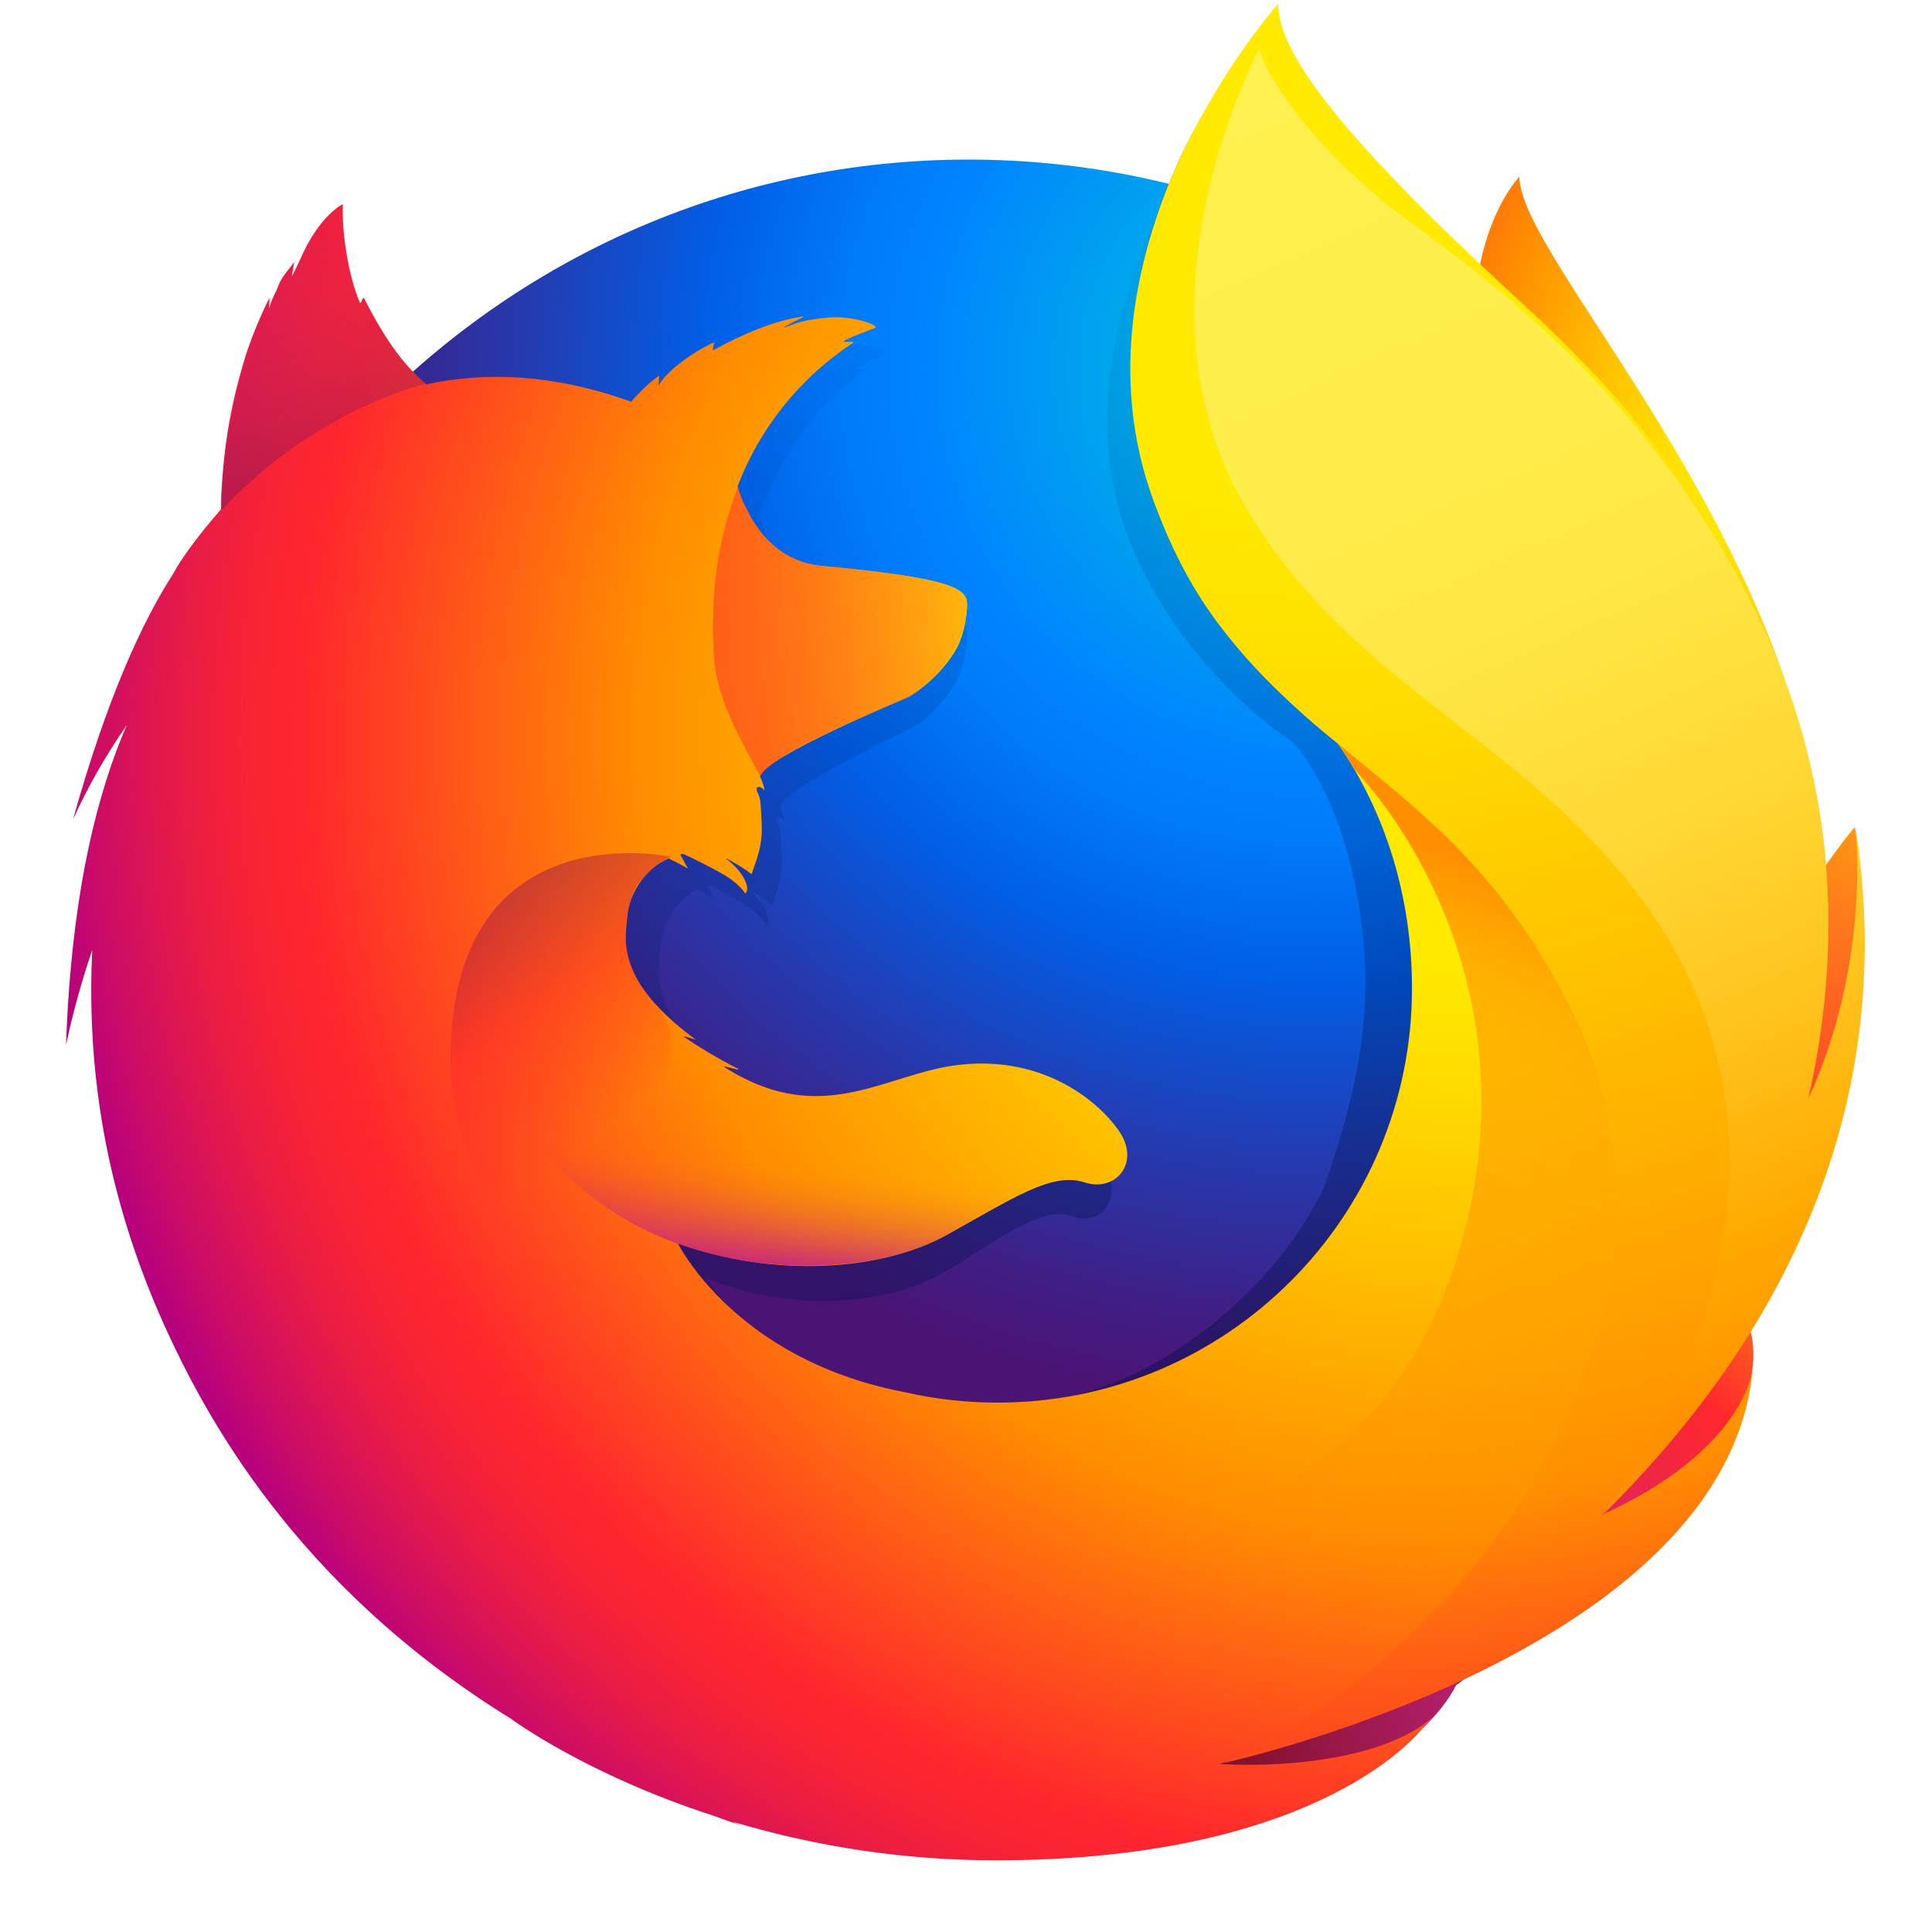
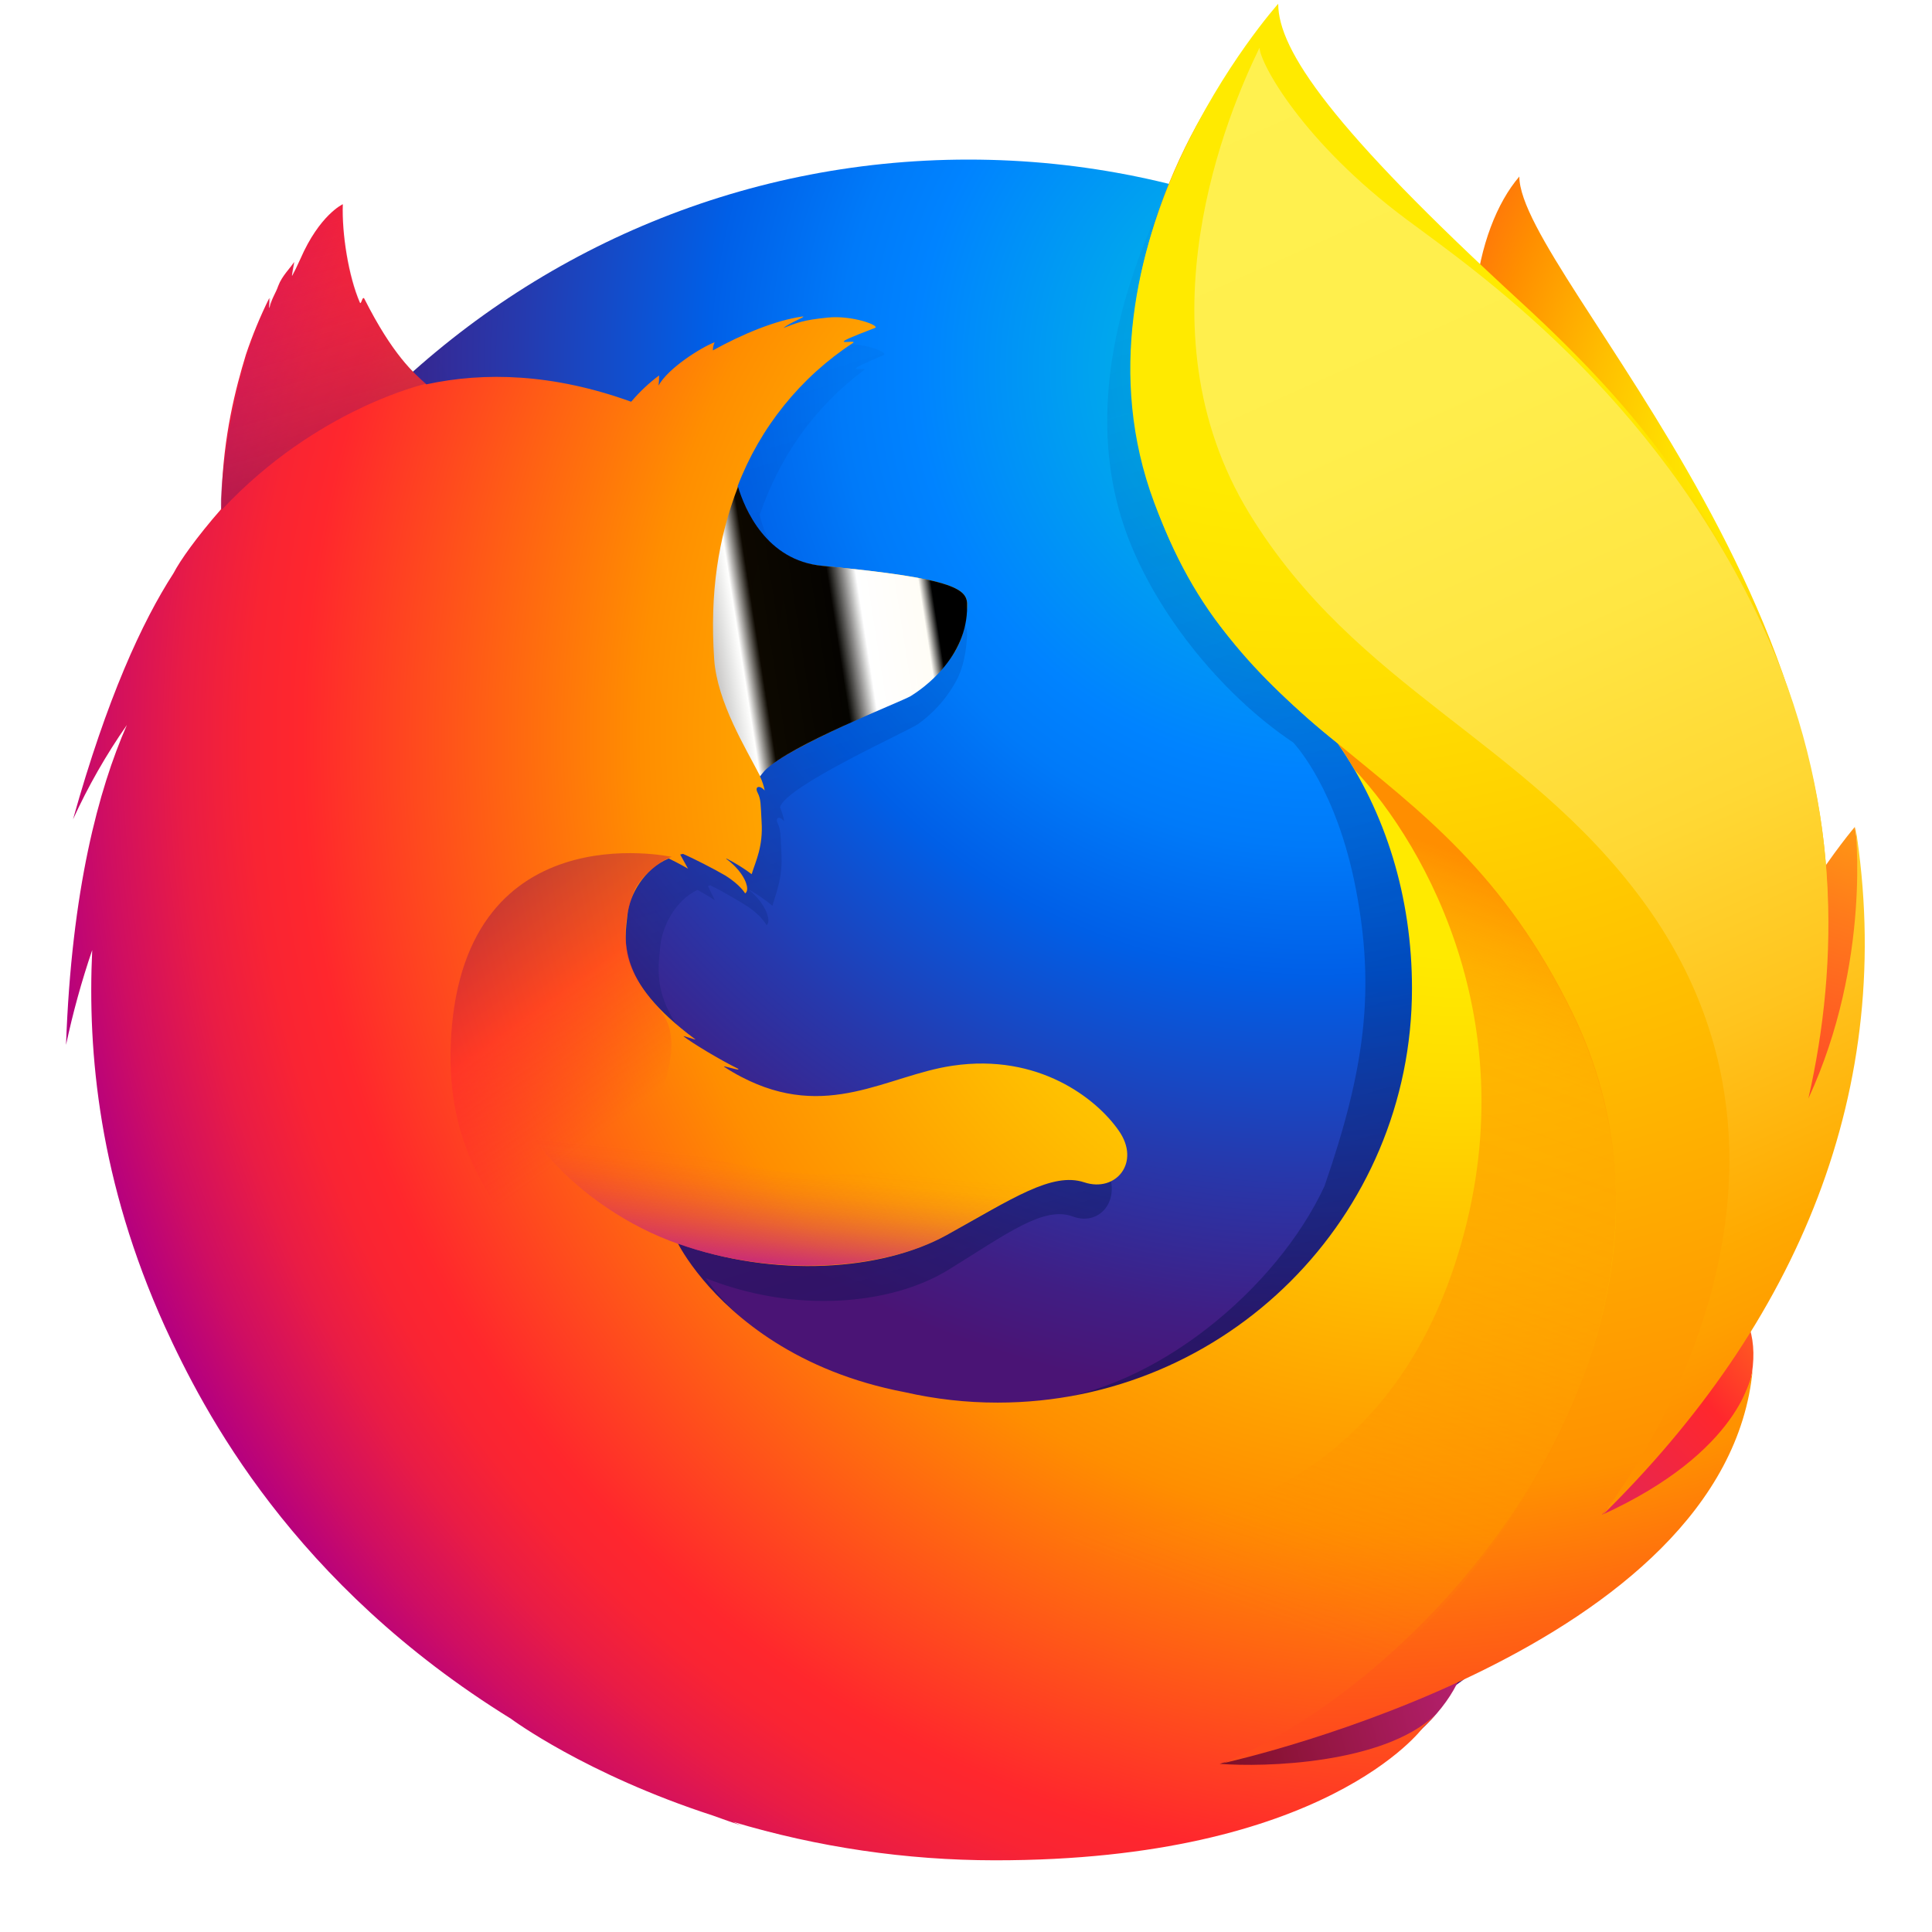
- <svg xmlns="http://www.w3.org/2000/svg" id="Firefox_-_Large" data-name="Firefox - Large" viewBox="0 0 1024 1024">
-   <defs>
+ <svg xmlns="http://www.w3.org/2000/svg" id="Firefox_-_Large" data-name="Firefox - Large" viewBox="0 0 1024 1024" version="1.1">
+   <defs id="defs5453">
    <radialGradient id="radial-gradient" cx="-14480.522" cy="-8329.079" fx="-14509.281" r="450.875" gradientTransform="matrix(0.762, 0.034, -0.05, 1.12, 11560.893, 10069.103)" gradientUnits="userSpaceOnUse">
-       <stop offset="0.045" stop-color="#ffea00" />
-       <stop offset="0.12" stop-color="#ffde00" />
-       <stop offset="0.254" stop-color="#ffbf00" />
-       <stop offset="0.429" stop-color="#ff8e00" />
-       <stop offset="0.769" stop-color="#ff272d" />
-       <stop offset="0.872" stop-color="#e0255a" />
-       <stop offset="0.953" stop-color="#cc2477" />
-       <stop offset="1" stop-color="#c42482" />
+       <stop offset="0.045" stop-color="#ffea00" id="stop5261" />
+       <stop offset="0.12" stop-color="#ffde00" id="stop5263" />
+       <stop offset="0.254" stop-color="#ffbf00" id="stop5265" />
+       <stop offset="0.429" stop-color="#ff8e00" id="stop5267" />
+       <stop offset="0.769" stop-color="#ff272d" id="stop5269" />
+       <stop offset="0.872" stop-color="#e0255a" id="stop5271" />
+       <stop offset="0.953" stop-color="#cc2477" id="stop5273" />
+       <stop offset="1" stop-color="#c42482" id="stop5275" />
    </radialGradient>
    <radialGradient id="radial-gradient-2" cx="-7529.669" cy="-7921.608" r="791.229" gradientTransform="translate(9921.963 9899.103) scale(1.225 1.225)" gradientUnits="userSpaceOnUse">
-       <stop offset="0" stop-color="#00ccda" />
-       <stop offset="0.22" stop-color="#0083ff" />
-       <stop offset="0.261" stop-color="#007af9" />
-       <stop offset="0.33" stop-color="#0060e8" />
-       <stop offset="0.333" stop-color="#005fe7" />
-       <stop offset="0.438" stop-color="#2639ad" />
-       <stop offset="0.522" stop-color="#401e84" />
-       <stop offset="0.566" stop-color="#4a1475" />
+       <stop offset="0" stop-color="#00ccda" id="stop5278" />
+       <stop offset="0.22" stop-color="#0083ff" id="stop5280" />
+       <stop offset="0.261" stop-color="#007af9" id="stop5282" />
+       <stop offset="0.33" stop-color="#0060e8" id="stop5284" />
+       <stop offset="0.333" stop-color="#005fe7" id="stop5286" />
+       <stop offset="0.438" stop-color="#2639ad" id="stop5288" />
+       <stop offset="0.522" stop-color="#401e84" id="stop5290" />
+       <stop offset="0.566" stop-color="#4a1475" id="stop5292" />
    </radialGradient>
    <linearGradient id="linear-gradient" x1="575.669" y1="731.188" x2="384.231" y2="104.96" gradientUnits="userSpaceOnUse">
-       <stop offset="0" stop-color="#000f43" stop-opacity="0.4" />
-       <stop offset="0.485" stop-color="#001962" stop-opacity="0.173" />
-       <stop offset="1" stop-color="#002079" stop-opacity="0" />
+       <stop offset="0" stop-color="#000f43" stop-opacity="0.4" id="stop5295" />
+       <stop offset="0.485" stop-color="#001962" stop-opacity="0.173" id="stop5297" />
+       <stop offset="1" stop-color="#002079" stop-opacity="0" id="stop5299" />
    </linearGradient>
    <radialGradient id="radial-gradient-3" cx="-8260.94" cy="-6516.556" r="266.886" gradientTransform="matrix(1.219, 0.123, -0.123, 1.219, 10296.265, 9597.23)" gradientUnits="userSpaceOnUse">
-       <stop offset="0.003" stop-color="#ffea00" />
-       <stop offset="0.497" stop-color="#ff272d" />
-       <stop offset="1" stop-color="#c42482" />
+       <stop offset="0.003" stop-color="#ffea00" id="stop5302" />
+       <stop offset="0.497" stop-color="#ff272d" id="stop5304" />
+       <stop offset="1" stop-color="#c42482" id="stop5306" />
    </radialGradient>
    <radialGradient id="radial-gradient-4" cx="-8285.087" cy="-6772.468" r="445.678" gradientTransform="matrix(1.219, 0.123, -0.123, 1.219, 10296.265, 9597.23)" gradientUnits="userSpaceOnUse">
-       <stop offset="0.003" stop-color="#ffe900" />
-       <stop offset="0.157" stop-color="#ffaf0e" />
-       <stop offset="0.316" stop-color="#ff7a1b" />
-       <stop offset="0.472" stop-color="#ff4e26" />
-       <stop offset="0.621" stop-color="#ff2c2e" />
-       <stop offset="0.762" stop-color="#ff1434" />
-       <stop offset="0.892" stop-color="#ff0538" />
-       <stop offset="1" stop-color="#ff0039" />
+       <stop offset="0.003" stop-color="#ffe900" id="stop5309" />
+       <stop offset="0.157" stop-color="#ffaf0e" id="stop5311" />
+       <stop offset="0.316" stop-color="#ff7a1b" id="stop5313" />
+       <stop offset="0.472" stop-color="#ff4e26" id="stop5315" />
+       <stop offset="0.621" stop-color="#ff2c2e" id="stop5317" />
+       <stop offset="0.762" stop-color="#ff1434" id="stop5319" />
+       <stop offset="0.892" stop-color="#ff0538" id="stop5321" />
+       <stop offset="1" stop-color="#ff0039" id="stop5323" />
    </radialGradient>
    <radialGradient id="radial-gradient-5" cx="-8222.051" cy="-6359.332" r="408.958" gradientTransform="matrix(1.219, 0.123, -0.123, 1.219, 10296.265, 9597.23)" gradientUnits="userSpaceOnUse">
-       <stop offset="0.003" stop-color="#ff272d" />
-       <stop offset="0.497" stop-color="#c42482" />
-       <stop offset="0.986" stop-color="#620700" />
+       <stop offset="0.003" stop-color="#ff272d" id="stop5326" />
+       <stop offset="0.497" stop-color="#c42482" id="stop5328" />
+       <stop offset="0.986" stop-color="#620700" id="stop5330" />
    </radialGradient>
    <radialGradient id="radial-gradient-6" cx="750.189" cy="396.041" fx="778.167" fy="382.212" r="782.18" gradientUnits="userSpaceOnUse">
-       <stop offset="0.156" stop-color="#ffea00" />
-       <stop offset="0.231" stop-color="#ffde00" />
-       <stop offset="0.365" stop-color="#ffbf00" />
-       <stop offset="0.541" stop-color="#ff8e00" />
-       <stop offset="0.763" stop-color="#ff272d" />
-       <stop offset="0.796" stop-color="#f92433" />
-       <stop offset="0.841" stop-color="#e91c45" />
-       <stop offset="0.893" stop-color="#cf0e62" />
-       <stop offset="0.935" stop-color="#b5007f" />
+       <stop offset="0.156" stop-color="#ffea00" id="stop5333" />
+       <stop offset="0.231" stop-color="#ffde00" id="stop5335" />
+       <stop offset="0.365" stop-color="#ffbf00" id="stop5337" />
+       <stop offset="0.541" stop-color="#ff8e00" id="stop5339" />
+       <stop offset="0.763" stop-color="#ff272d" id="stop5341" />
+       <stop offset="0.796" stop-color="#f92433" id="stop5343" />
+       <stop offset="0.841" stop-color="#e91c45" id="stop5345" />
+       <stop offset="0.893" stop-color="#cf0e62" id="stop5347" />
+       <stop offset="0.935" stop-color="#b5007f" id="stop5349" />
    </radialGradient>
    <radialGradient id="radial-gradient-7" cx="691.339" cy="3.289" r="923.615" gradientUnits="userSpaceOnUse">
-       <stop offset="0.279" stop-color="#ffea00" />
-       <stop offset="0.402" stop-color="#fd0" />
-       <stop offset="0.63" stop-color="#ffba00" />
-       <stop offset="0.856" stop-color="#ff9100" />
-       <stop offset="0.933" stop-color="#ff6711" />
-       <stop offset="0.994" stop-color="#ff4a1d" />
+       <stop offset="0.279" stop-color="#ffea00" id="stop5352" />
+       <stop offset="0.402" stop-color="#fd0" id="stop5354" />
+       <stop offset="0.63" stop-color="#ffba00" id="stop5356" />
+       <stop offset="0.856" stop-color="#ff9100" id="stop5358" />
+       <stop offset="0.933" stop-color="#ff6711" id="stop5360" />
+       <stop offset="0.994" stop-color="#ff4a1d" id="stop5362" />
    </radialGradient>
-     <linearGradient id="linear-gradient-2" x1="-8944.65" y1="-6677.742" x2="-8660.289" y2="-6750.226" gradientTransform="matrix(1.219, 0.123, -0.123, 1.219, 10296.265, 9597.23)" gradientUnits="userSpaceOnUse">
-       <stop offset="0" stop-color="#c42482" stop-opacity="0.5" />
-       <stop offset="0.474" stop-color="#ff272d" stop-opacity="0.5" />
-       <stop offset="0.486" stop-color="#ff2c2c" stop-opacity="0.513" />
-       <stop offset="0.675" stop-color="#ff7a1a" stop-opacity="0.72" />
-       <stop offset="0.829" stop-color="#ffb20d" stop-opacity="0.871" />
-       <stop offset="0.942" stop-color="#ffd605" stop-opacity="0.964" />
-       <stop offset="1" stop-color="#ffe302" />
+     <linearGradient id="linear-gradient-2" x1="-8842.775" y1="-6703.064" x2="-8720.544" y2="-6734.867" gradientTransform="matrix(1.219, 0.123, -0.123, 1.219, 10296.265, 9597.23)" gradientUnits="userSpaceOnUse">
+       <stop offset="0" stop-color="#c42482" stop-opacity="0.5" id="stop5365" style="stop-color:#424242;stop-opacity:0.986" />
+       <stop offset="0.319" stop-color="#ff272d" stop-opacity="0.5" id="stop5367" style="stop-color:#ffffff;stop-opacity:0.996" />
+       <stop offset="0.383" stop-color="#ff2c2c" stop-opacity="0.513" id="stop5369" style="stop-color:#000000;stop-opacity:0.95" />
+       <stop offset="0.653" stop-color="#ff7a1a" stop-opacity="0.72" id="stop5371" style="stop-color:#000000;stop-opacity:0.981" />
+       <stop offset="0.751" stop-color="#ffb20d" stop-opacity="0.871" id="stop5373" style="stop-color:#ffffff;stop-opacity:1" />
+       <stop offset="0.958" stop-color="#ffd605" stop-opacity="0.964" id="stop5375" style="stop-color:#ffffff;stop-opacity:0.965" />
+       <stop offset="1" stop-color="#ffe302" id="stop5377" style="stop-color:#000000;stop-opacity:1" />
    </linearGradient>
    <linearGradient id="linear-gradient-3" x1="245.347" y1="-1082.012" x2="190.775" y2="-1221.859" gradientTransform="matrix(0.995, 0.1, -0.1, 0.995, -173.696, 1313.941)" gradientUnits="userSpaceOnUse">
-       <stop offset="0" stop-color="#891551" stop-opacity="0.6" />
-       <stop offset="1" stop-color="#c42482" stop-opacity="0" />
+       <stop offset="0" stop-color="#891551" stop-opacity="0.6" id="stop5380" />
+       <stop offset="1" stop-color="#c42482" stop-opacity="0" id="stop5382" />
    </linearGradient>
    <linearGradient id="linear-gradient-4" x1="22.04" y1="718.827" x2="116.148" y2="825.714" gradientTransform="matrix(0.995, 0.1, -0.1, 0.995, 305.439, -246.471)" gradientUnits="userSpaceOnUse">
-       <stop offset="0.005" stop-color="#891551" stop-opacity="0.5" />
-       <stop offset="0.484" stop-color="#ff272d" stop-opacity="0.5" />
-       <stop offset="1" stop-color="#ff272d" stop-opacity="0" />
+       <stop offset="0.005" stop-color="#891551" stop-opacity="0.5" id="stop5385" />
+       <stop offset="0.484" stop-color="#ff272d" stop-opacity="0.5" id="stop5387" />
+       <stop offset="1" stop-color="#ff272d" stop-opacity="0" id="stop5389" />
    </linearGradient>
    <linearGradient id="linear-gradient-5" x1="200.104" y1="904.616" x2="200.171" y2="829.835" gradientTransform="matrix(0.995, 0.1, -0.1, 0.995, 305.439, -246.471)" gradientUnits="userSpaceOnUse">
-       <stop offset="0" stop-color="#c42482" />
-       <stop offset="0.083" stop-color="#c42482" stop-opacity="0.81" />
-       <stop offset="0.206" stop-color="#c42482" stop-opacity="0.565" />
-       <stop offset="0.328" stop-color="#c42482" stop-opacity="0.362" />
-       <stop offset="0.447" stop-color="#c42482" stop-opacity="0.204" />
-       <stop offset="0.562" stop-color="#c42482" stop-opacity="0.091" />
-       <stop offset="0.673" stop-color="#c42482" stop-opacity="0.023" />
-       <stop offset="0.773" stop-color="#c42482" stop-opacity="0" />
+       <stop offset="0" stop-color="#c42482" id="stop5392" />
+       <stop offset="0.083" stop-color="#c42482" stop-opacity="0.81" id="stop5394" />
+       <stop offset="0.206" stop-color="#c42482" stop-opacity="0.565" id="stop5396" />
+       <stop offset="0.328" stop-color="#c42482" stop-opacity="0.362" id="stop5398" />
+       <stop offset="0.447" stop-color="#c42482" stop-opacity="0.204" id="stop5400" />
+       <stop offset="0.562" stop-color="#c42482" stop-opacity="0.091" id="stop5402" />
+       <stop offset="0.673" stop-color="#c42482" stop-opacity="0.023" id="stop5404" />
+       <stop offset="0.773" stop-color="#c42482" stop-opacity="0" id="stop5406" />
    </linearGradient>
    <linearGradient id="linear-gradient-6" x1="655.531" y1="38.12" x2="961.187" y2="721.615" gradientUnits="userSpaceOnUse">
-       <stop offset="0" stop-color="#fff14f" />
-       <stop offset="0.268" stop-color="#ffee4c" />
-       <stop offset="0.452" stop-color="#ffe643" />
-       <stop offset="0.612" stop-color="#ffd834" />
-       <stop offset="0.757" stop-color="#ffc41e" />
-       <stop offset="0.892" stop-color="#ffab02" />
-       <stop offset="0.902" stop-color="#ffa900" />
-       <stop offset="0.949" stop-color="#ffa000" />
-       <stop offset="1" stop-color="#ff9100" />
+       <stop offset="0" stop-color="#fff14f" id="stop5409" />
+       <stop offset="0.268" stop-color="#ffee4c" id="stop5411" />
+       <stop offset="0.452" stop-color="#ffe643" id="stop5413" />
+       <stop offset="0.612" stop-color="#ffd834" id="stop5415" />
+       <stop offset="0.757" stop-color="#ffc41e" id="stop5417" />
+       <stop offset="0.892" stop-color="#ffab02" id="stop5419" />
+       <stop offset="0.902" stop-color="#ffa900" id="stop5421" />
+       <stop offset="0.949" stop-color="#ffa000" id="stop5423" />
+       <stop offset="1" stop-color="#ff9100" id="stop5425" />
    </linearGradient>
    <linearGradient id="linear-gradient-7" x1="715.885" y1="431.21" x2="571.098" y2="819.96" gradientUnits="userSpaceOnUse">
-       <stop offset="0" stop-color="#ff8e00" />
-       <stop offset="0.04" stop-color="#ff8e00" stop-opacity="0.858" />
-       <stop offset="0.084" stop-color="#ff8e00" stop-opacity="0.729" />
-       <stop offset="0.13" stop-color="#ff8e00" stop-opacity="0.628" />
-       <stop offset="0.178" stop-color="#ff8e00" stop-opacity="0.557" />
-       <stop offset="0.227" stop-color="#ff8e00" stop-opacity="0.514" />
-       <stop offset="0.282" stop-color="#ff8e00" stop-opacity="0.5" />
-       <stop offset="0.389" stop-color="#ff8e00" stop-opacity="0.478" />
-       <stop offset="0.524" stop-color="#ff8e00" stop-opacity="0.416" />
-       <stop offset="0.676" stop-color="#ff8e00" stop-opacity="0.314" />
-       <stop offset="0.838" stop-color="#ff8e00" stop-opacity="0.172" />
-       <stop offset="1" stop-color="#ff8e00" stop-opacity="0" />
+       <stop offset="0" stop-color="#ff8e00" id="stop5428" />
+       <stop offset="0.04" stop-color="#ff8e00" stop-opacity="0.858" id="stop5430" />
+       <stop offset="0.084" stop-color="#ff8e00" stop-opacity="0.729" id="stop5432" />
+       <stop offset="0.13" stop-color="#ff8e00" stop-opacity="0.628" id="stop5434" />
+       <stop offset="0.178" stop-color="#ff8e00" stop-opacity="0.557" id="stop5436" />
+       <stop offset="0.227" stop-color="#ff8e00" stop-opacity="0.514" id="stop5438" />
+       <stop offset="0.282" stop-color="#ff8e00" stop-opacity="0.5" id="stop5440" />
+       <stop offset="0.389" stop-color="#ff8e00" stop-opacity="0.478" id="stop5442" />
+       <stop offset="0.524" stop-color="#ff8e00" stop-opacity="0.416" id="stop5444" />
+       <stop offset="0.676" stop-color="#ff8e00" stop-opacity="0.314" id="stop5446" />
+       <stop offset="0.838" stop-color="#ff8e00" stop-opacity="0.172" id="stop5448" />
+       <stop offset="1" stop-color="#ff8e00" stop-opacity="0" id="stop5450" />
    </linearGradient>
  </defs>
-   <g>
-     <path d="M805.285,93.558c-23.947,27.884-35.1,90.639-10.818,154.256s61.5,49.8,84.7,114.673c30.623,85.6,16.369,200.589,16.369,200.589s36.814,106.609,62.468-6.633C1014.787,343.74,805.285,145.937,805.285,93.558Z" style="fill: url(#radial-gradient)" />
+   <g id="g5484">
+     <path d="M805.285,93.558c-23.947,27.884-35.1,90.639-10.818,154.256s61.5,49.8,84.7,114.673c30.623,85.6,16.369,200.589,16.369,200.589s36.814,106.609,62.468-6.633C1014.787,343.74,805.285,145.937,805.285,93.558Z" style="fill: url(#radial-gradient)" id="path5457" />
    <path id="_Path_" data-name="&lt;Path&gt;" d="M513.072,976.638c245.236,0,443.9-199.739,443.9-446.028S758.308,84.583,513.31,84.583,69.65,284.322,69.65,530.61C69.175,777.137,268.073,976.638,513.072,976.638Z" style="fill: url(#radial-gradient-2)" />
-     <path d="M845.675,805.636a246.888,246.888,0,0,1-30.123,18.183,704,704,0,0,0,38.3-62.961c9.46-10.47,18.126-20.648,25.188-31.653,3.437-5.407,7.313-12.079,11.416-19.819,24.921-44.9,52.4-117.563,53.179-192.2l0-.18c.018-1.837.029-3.675.014-5.515a257.6,257.6,0,0,0-5.712-55.748c.2,1.431.376,2.861.556,4.291-.221-1.1-.407-2.212-.644-3.314.366,2.034.66,4,.976,5.983,5.094,43.217,1.466,85.372-16.682,116.45-.286.454-.58.879-.869,1.323,9.41-47.234,12.558-99.387,2.088-151.6,0,0-4.187-25.383-35.376-102.441-17.952-44.353-49.833-80.716-78-107.207-24.69-30.546-47.114-51.045-59.475-64.06-25.821-27.189-36.643-47.569-41.087-60.867-3.853-1.932-53.135-49.807-57.05-51.631-21.511,33.352-89.162,137.675-56.981,235.146,14.584,44.172,51.467,90.017,90.067,115.736,1.695,1.936,22.969,25.042,33.086,77.157C728.992,524.551,723.5,566.564,702,628.692c-25.286,54.505-90.067,108.388-150.724,113.9C421.6,754.373,374.127,677.484,374.127,677.484c46.336,18.525,97.568,14.65,128.724-4.556,31.4-19.425,50.394-33.827,65.81-28.148,15.2,5.653,27.3-10.756,16.442-27.767a78.5,78.5,0,0,0-79.4-34.573c-31.433,5.109-60.226,30.009-101.412,5.894a85.528,85.528,0,0,1-7.729-5.062c-2.715-1.785,8.826,2.717,6.133.688-8.015-4.354-22.2-13.842-25.88-17.217-.613-.562,6.219,2.179,5.606,1.616-38.51-31.712-33.7-53.134-32.49-66.57.969-10.749,7.964-24.523,19.751-30.11,5.693,3.107,9.24,5.479,9.24,5.479s-2.428-4.961-3.741-7.576c.46-.2.9-.147,1.358-.342,4.664,2.251,14.977,8.1,20.407,11.667,7.072,4.988,9.326,9.436,9.326,9.436s1.862-1.025.485-5.375c-.5-1.784-2.647-7.453-9.652-13.174l.438.049a81.2,81.2,0,0,1,11.867,8.241c1.975-7.181,5.527-14.679,4.746-28.092-.477-9.431-.257-11.873-1.919-15.515-1.488-3.128.834-4.348,3.418-1.1a32.826,32.826,0,0,0-2.208-7.4l.022-.244c3.225-11.236,68.248-40.461,72.981-43.877a67.355,67.355,0,0,0,19.132-20.8c3.617-5.763,6.337-13.848,7-26.112.355-8.844-3.759-14.734-69.507-21.618-17.981-1.771-28.531-14.8-34.526-26.823-1.094-2.59-2.209-4.937-3.325-7.282a58,58,0,0,1-2.558-8.431c10.749-30.873,28.81-56.977,55.367-76.7,1.447-1.318-5.782.338-4.336-.98,1.687-1.538,12.706-5.977,14.787-6.977,2.542-1.2-10.882-6.9-22.732-5.512-12.069,1.36-14.632,2.8-21.073,5.531,2.673-2.661,11.173-6.149,9.18-6.126-13.011,1.995-29.179,9.558-43,18.124a10.731,10.731,0,0,1,.835-4.348c-6.441,2.732-22.26,13.788-26.865,23.142a44.329,44.329,0,0,0,.266-5.4A84.483,84.483,0,0,0,351.9,227.362l-.241.219c-37.358-15.05-70.233-16.024-98.053-9.276-6.086-6.112-9.059-1.644-22.907-32.069-.941-1.832.722,1.809,0,0-2.278-5.9,1.389,7.872,0,0-23.284,18.372-53.92,39.193-68.626,53.89-.182.586,17.156-4.9,0,0-6.008,1.716-5.6,5.281-6.513,37.5-.22,2.443-.025,5.179-.223,7.378-11.748,14.968-19.749,27.643-22.775,34.211-15.193,26.18-31.926,66.992-48.146,131.551A334.364,334.364,0,0,1,110.2,400.365c-13.488,34.267-26.527,88.078-29.134,170.945a483.614,483.614,0,0,1,12.533-50.66,473.038,473.038,0,0,0,34.74,201.061c9.329,22.821,24.76,57.455,51.029,95.4,82.533,86.839,198.945,140.9,327.852,140.9C641.792,958.012,762.635,899.133,845.675,805.636Z" style="fill: url(#linear-gradient)" />
-     <path d="M746.1,868.708c162.87-18.86,234.969-186.7,142.381-190-83.633-2.673-219.527,198.9-142.381,190Z" style="fill: url(#radial-gradient-3)" />
-     <path d="M900.207,644.424c112.056-65.214,82.839-206.08,82.839-206.08S939.8,488.582,910.421,568.664C881.4,647.963,832.837,683.812,900.207,644.424Z" style="fill: url(#radial-gradient-4)" />
-     <path d="M544.474,952.062c156.227,49.851,290.5-73.22,207.733-114.32C676.956,800.676,470.324,928.49,544.474,952.062Z" style="fill: url(#radial-gradient-5)" />
-     <path d="M911.849,704.234c3.8-5.363,8.94-22.535,13.48-30.211C952.911,629.5,953.106,594,953.106,593.187c16.659-83.219,15.148-117.2,4.9-180.043-8.251-50.6-44.322-123.092-75.57-158-32.2-35.965-9.514-24.247-40.692-50.518-27.327-30.293-53.823-60.291-68.253-72.355C669.215,45.094,671.571,26.577,673.579,23.42c-.339.371-.837.922-1.472,1.643C670.872,20.14,670,16,670,16s-57,57-69,152c-7.834,62.021,15.383,126.676,49,168a381.367,381.367,0,0,0,59,58l0-.026c25.4,36.477,39.38,81.489,39.38,129.909,0,121.244-98.341,219.531-219.652,219.531a220.455,220.455,0,0,1-49.134-5.519c-57.236-10.908-90.288-39.781-106.772-59.382-9.447-11.234-13.464-19.423-13.464-19.423,51.283,18.371,107.986,14.528,142.468-4.518,34.749-19.265,55.774-33.546,72.837-27.915,16.82,5.606,30.211-10.667,18.2-27.536-11.771-16.845-42.4-40.97-87.878-34.286-34.789,5.067-66.657,29.76-112.24,5.845a96.313,96.313,0,0,1-8.554-5.02c-3.005-1.771,9.768,2.695,6.787.682-8.87-4.318-24.573-13.728-28.643-17.074-.679-.557,6.883,2.161,6.2,1.6-42.621-31.449-37.3-52.693-35.959-66.018,1.073-10.66,8.814-24.32,21.859-29.86,6.3,3.081,10.226,5.433,10.226,5.433s-2.688-4.92-4.141-7.513c.509-.194.994-.145,1.5-.339,5.162,2.232,16.576,8.029,22.586,11.57,7.827,4.947,10.322,9.358,10.322,9.358s2.061-1.016.536-5.33c-.557-1.769-2.929-7.391-10.682-13.065l.485.049a90.851,90.851,0,0,1,13.134,8.173c2.186-7.121,6.118-14.557,5.253-27.859-.528-9.352-.284-11.775-2.124-15.386-1.647-3.1.924-4.312,3.782-1.088a30.038,30.038,0,0,0-2.444-7.343l.025-.242c3.57-11.143,75.535-40.125,80.773-43.513a70.31,70.31,0,0,0,21.175-20.63c4-5.715,7.014-13.733,7.748-25.895.246-5.48-1.441-9.817-20.5-13.965-11.439-2.49-29.136-4.913-56.433-7.474-19.9-1.756-31.577-14.676-38.212-26.6-1.211-2.569-2.445-4.9-3.68-7.222a53.108,53.108,0,0,1-2.831-8.36,158.47,158.47,0,0,1,61.279-76.063c1.6-1.308-6.4.335-4.8-.972,1.868-1.525,14.063-5.927,16.367-6.919,2.813-1.186-12.044-6.84-25.159-5.466-13.357,1.349-16.194,2.776-23.323,5.486,2.959-2.639,12.366-6.1,10.161-6.075-14.4,1.978-32.3,9.479-47.6,17.973a9.676,9.676,0,0,1,.924-4.312c-7.129,2.709-24.637,13.674-29.734,22.95a39.488,39.488,0,0,0,.294-5.354,88.678,88.678,0,0,0-14.6,13.7l-.267.218c-41.347-14.925-77.732-15.891-108.522-9.2-6.736-6.061-17.566-15.226-32.892-45.4-1.041-1.817-1.6,3.755-2.4,1.961-5.955-13.813-9.553-36.444-8.962-52.046,0,0-12.318,5.614-22.513,29.06-1.893,4.215-3.107,6.54-4.32,8.865-.558.678,1.265-7.7.974-7.244-1.772,3-6.356,7.192-8.371,12.618-1.384,4.021-3.325,6.273-4.564,11.288l-.291.46c-.1-1.478.367-6.081.027-5.137a236.1,236.1,0,0,0-12.308,29.841c-5.489,18.046-11.879,42.61-12.892,74.565-.244,2.423-.027,5.136-.247,7.317-13,14.844-21.858,27.413-25.207,33.928C75.18,329.762,56.66,370.236,38.707,434.259A319.143,319.143,0,0,1,67.245,384.27C52.316,418.253,37.885,471.618,35,553.8a438.522,438.522,0,0,1,13.872-50.24c-2.578,54.8,3.805,122.74,38.449,199.393,20.57,45.087,67.921,136.649,183.62,208.1l-.01.007s39.36,29.3,107.017,51.259c5,1.814,10.065,3.6,15.234,5.333-1.622-.655-3.191-1.344-4.715-2.052a484.883,484.883,0,0,0,138.8,20.4c175.18.149,226.846-70.2,226.846-70.2s-.182.137-.513.377q3.708-3.491,7.143-7.257c-27.639,26.1-90.715,27.832-114.3,25.949,40.223-11.813,66.691-21.806,118.175-41.519Q773.655,890,783.1,885.71c.681-.3,1.368-.625,2.052-.936,1.249-.582,2.486-1.132,3.747-1.744a349.205,349.205,0,0,0,70.262-43.987c51.7-41.3,62.949-81.557,68.829-108.1-.82,2.544-3.375,8.475-5.17,12.316-13.315,28.482-42.841,45.959-74.908,60.948A688.993,688.993,0,0,0,890.3,741.773C900.767,731.39,904.033,715.148,911.849,704.234Z" style="fill: url(#radial-gradient-6)" />
-     <path d="M848.921,802.982c21.08-23.241,40.01-49.824,54.349-79.968,36.9-77.582,93.952-206.58,49.018-341.306C916.775,275.225,868.016,217,806.107,160.122,705.563,67.756,677.482,26.521,677.482,2c0,0-116.089,129.409-65.742,264.381S765.2,396.405,833.419,537.255C913.694,703,768.47,883.869,648.375,934.493c7.353-1.633,266.97-60.383,280.614-208.882C928.68,728.342,922.83,769.414,848.921,802.982Z" style="fill: url(#radial-gradient-7)" />
-     <path d="M512.592,321.373c.393-8.77-4.156-14.66-76.682-21.463-29.839-2.755-41.265-30.334-44.748-41.941-10.61,27.565-14.991,56.49-12.636,91.477,1.61,22.92,17.009,47.521,24.37,61.965,0,0,1.636-2.126,2.391-2.912,13.861-14.431,71.936-36.419,77.392-39.541C488.693,365.159,511.582,348.435,512.592,321.373Z" style="fill: url(#linear-gradient-2)" />
-     <path d="M193.314,158.471c-1.041-1.818-1.6,3.754-2.4,1.961-5.955-13.813-9.578-36.2-8.72-52.022,0,0-12.318,5.614-22.513,29.06-1.893,4.215-3.107,6.54-4.32,8.865-.558.678,1.265-7.7.974-7.244-1.771,3-6.355,7.192-8.346,12.375-1.651,4.239-3.349,6.515-4.613,11.772-.389,1.429.392-6.323.052-5.379-23.711,45.825-28.237,115.114-25.738,112.184,50.478-53.9,108.325-66.683,108.325-66.683-6.155-4.534-19.528-17.625-32.7-44.889Z" style="fill: url(#linear-gradient-3)" />
-     <path d="M384.844,722.1c-69.724-29.769-148.992-71.755-146-167.138,4.075-125.619,117.145-100.791,117.145-100.791-4.267,1.039-15.675,9.162-19.718,17.82-4.273,10.827-12.069,35.276,11.551,60.9,37.089,40.192-76.2,95.356,98.663,199.567,4.41,2.4-40.991-1.43-61.639-10.358Z" style="fill: url(#linear-gradient-4)" />
-     <path d="M360.074,659.5c49.442,17.207,107.04,14.189,141.523-4.858,23.085-12.851,52.7-33.434,70.922-28.353-15.777-6.236-27.726-9.15-42.1-9.862-2.448,0-5.382-.052-8.048-.32a136.228,136.228,0,0,0-15.757.863c-8.9.818-18.766,6.433-27.735,5.532-.485-.049,8.7-3.774,7.953-3.605-4.752.991-9.915,1.205-15.37,1.881-3.467.386-6.449.82-9.891.963-102.982,8.733-190.017-55.813-190.017-55.813-7.408,24.95,33.166,74.3,88.521,93.572Z" style="fill: url(#linear-gradient-5)" />
-     <path d="M848.738,803.646C952.9,701.376,1005.6,577.061,983.321,437.627c0,0,8.9,71.5-24.848,144.628,16.213-71.393,18.1-160.114-24.975-251.988C876.005,207.636,781.45,143.109,745.351,116.189,690.656,75.4,667.983,33.87,667.574,25.3c-16.339,33.477-65.766,148.2-5.31,247,56.64,92.564,145.865,120.039,208.328,204.947C985.667,633.667,848.738,803.646,848.738,803.646Z" style="fill: url(#linear-gradient-6)" />
-     <path d="M833.814,537.551C797.412,462.35,751.978,429.55,709,394c5,7,6.232,9.473,9,14,37.827,40.316,93.607,138.656,53.11,262.107C694.881,902.482,389.967,793.057,358,762.319c12.932,134.489,238.036,198.845,384.6,111.63C826,795,893.468,660.788,833.814,537.551Z" style="fill: url(#linear-gradient-7)" />
+     <path d="M845.675,805.636a246.888,246.888,0,0,1-30.123,18.183,704,704,0,0,0,38.3-62.961c9.46-10.47,18.126-20.648,25.188-31.653,3.437-5.407,7.313-12.079,11.416-19.819,24.921-44.9,52.4-117.563,53.179-192.2l0-.18c.018-1.837.029-3.675.014-5.515a257.6,257.6,0,0,0-5.712-55.748c.2,1.431.376,2.861.556,4.291-.221-1.1-.407-2.212-.644-3.314.366,2.034.66,4,.976,5.983,5.094,43.217,1.466,85.372-16.682,116.45-.286.454-.58.879-.869,1.323,9.41-47.234,12.558-99.387,2.088-151.6,0,0-4.187-25.383-35.376-102.441-17.952-44.353-49.833-80.716-78-107.207-24.69-30.546-47.114-51.045-59.475-64.06-25.821-27.189-36.643-47.569-41.087-60.867-3.853-1.932-53.135-49.807-57.05-51.631-21.511,33.352-89.162,137.675-56.981,235.146,14.584,44.172,51.467,90.017,90.067,115.736,1.695,1.936,22.969,25.042,33.086,77.157C728.992,524.551,723.5,566.564,702,628.692c-25.286,54.505-90.067,108.388-150.724,113.9C421.6,754.373,374.127,677.484,374.127,677.484c46.336,18.525,97.568,14.65,128.724-4.556,31.4-19.425,50.394-33.827,65.81-28.148,15.2,5.653,27.3-10.756,16.442-27.767a78.5,78.5,0,0,0-79.4-34.573c-31.433,5.109-60.226,30.009-101.412,5.894a85.528,85.528,0,0,1-7.729-5.062c-2.715-1.785,8.826,2.717,6.133.688-8.015-4.354-22.2-13.842-25.88-17.217-.613-.562,6.219,2.179,5.606,1.616-38.51-31.712-33.7-53.134-32.49-66.57.969-10.749,7.964-24.523,19.751-30.11,5.693,3.107,9.24,5.479,9.24,5.479s-2.428-4.961-3.741-7.576c.46-.2.9-.147,1.358-.342,4.664,2.251,14.977,8.1,20.407,11.667,7.072,4.988,9.326,9.436,9.326,9.436s1.862-1.025.485-5.375c-.5-1.784-2.647-7.453-9.652-13.174l.438.049a81.2,81.2,0,0,1,11.867,8.241c1.975-7.181,5.527-14.679,4.746-28.092-.477-9.431-.257-11.873-1.919-15.515-1.488-3.128.834-4.348,3.418-1.1a32.826,32.826,0,0,0-2.208-7.4l.022-.244c3.225-11.236,68.248-40.461,72.981-43.877a67.355,67.355,0,0,0,19.132-20.8c3.617-5.763,6.337-13.848,7-26.112.355-8.844-3.759-14.734-69.507-21.618-17.981-1.771-28.531-14.8-34.526-26.823-1.094-2.59-2.209-4.937-3.325-7.282a58,58,0,0,1-2.558-8.431c10.749-30.873,28.81-56.977,55.367-76.7,1.447-1.318-5.782.338-4.336-.98,1.687-1.538,12.706-5.977,14.787-6.977,2.542-1.2-10.882-6.9-22.732-5.512-12.069,1.36-14.632,2.8-21.073,5.531,2.673-2.661,11.173-6.149,9.18-6.126-13.011,1.995-29.179,9.558-43,18.124a10.731,10.731,0,0,1,.835-4.348c-6.441,2.732-22.26,13.788-26.865,23.142a44.329,44.329,0,0,0,.266-5.4A84.483,84.483,0,0,0,351.9,227.362l-.241.219c-37.358-15.05-70.233-16.024-98.053-9.276-6.086-6.112-9.059-1.644-22.907-32.069-.941-1.832.722,1.809,0,0-2.278-5.9,1.389,7.872,0,0-23.284,18.372-53.92,39.193-68.626,53.89-.182.586,17.156-4.9,0,0-6.008,1.716-5.6,5.281-6.513,37.5-.22,2.443-.025,5.179-.223,7.378-11.748,14.968-19.749,27.643-22.775,34.211-15.193,26.18-31.926,66.992-48.146,131.551A334.364,334.364,0,0,1,110.2,400.365c-13.488,34.267-26.527,88.078-29.134,170.945a483.614,483.614,0,0,1,12.533-50.66,473.038,473.038,0,0,0,34.74,201.061c9.329,22.821,24.76,57.455,51.029,95.4,82.533,86.839,198.945,140.9,327.852,140.9C641.792,958.012,762.635,899.133,845.675,805.636Z" style="fill: url(#linear-gradient)" id="path5460" />
+     <path d="M746.1,868.708c162.87-18.86,234.969-186.7,142.381-190-83.633-2.673-219.527,198.9-142.381,190Z" style="fill: url(#radial-gradient-3)" id="path5462" />
+     <path d="M900.207,644.424c112.056-65.214,82.839-206.08,82.839-206.08S939.8,488.582,910.421,568.664C881.4,647.963,832.837,683.812,900.207,644.424Z" style="fill: url(#radial-gradient-4)" id="path5464" />
+     <path d="M544.474,952.062c156.227,49.851,290.5-73.22,207.733-114.32C676.956,800.676,470.324,928.49,544.474,952.062Z" style="fill: url(#radial-gradient-5)" id="path5466" />
+     <path d="M911.849,704.234c3.8-5.363,8.94-22.535,13.48-30.211C952.911,629.5,953.106,594,953.106,593.187c16.659-83.219,15.148-117.2,4.9-180.043-8.251-50.6-44.322-123.092-75.57-158-32.2-35.965-9.514-24.247-40.692-50.518-27.327-30.293-53.823-60.291-68.253-72.355C669.215,45.094,671.571,26.577,673.579,23.42c-.339.371-.837.922-1.472,1.643C670.872,20.14,670,16,670,16s-57,57-69,152c-7.834,62.021,15.383,126.676,49,168a381.367,381.367,0,0,0,59,58l0-.026c25.4,36.477,39.38,81.489,39.38,129.909,0,121.244-98.341,219.531-219.652,219.531a220.455,220.455,0,0,1-49.134-5.519c-57.236-10.908-90.288-39.781-106.772-59.382-9.447-11.234-13.464-19.423-13.464-19.423,51.283,18.371,107.986,14.528,142.468-4.518,34.749-19.265,55.774-33.546,72.837-27.915,16.82,5.606,30.211-10.667,18.2-27.536-11.771-16.845-42.4-40.97-87.878-34.286-34.789,5.067-66.657,29.76-112.24,5.845a96.313,96.313,0,0,1-8.554-5.02c-3.005-1.771,9.768,2.695,6.787.682-8.87-4.318-24.573-13.728-28.643-17.074-.679-.557,6.883,2.161,6.2,1.6-42.621-31.449-37.3-52.693-35.959-66.018,1.073-10.66,8.814-24.32,21.859-29.86,6.3,3.081,10.226,5.433,10.226,5.433s-2.688-4.92-4.141-7.513c.509-.194.994-.145,1.5-.339,5.162,2.232,16.576,8.029,22.586,11.57,7.827,4.947,10.322,9.358,10.322,9.358s2.061-1.016.536-5.33c-.557-1.769-2.929-7.391-10.682-13.065l.485.049a90.851,90.851,0,0,1,13.134,8.173c2.186-7.121,6.118-14.557,5.253-27.859-.528-9.352-.284-11.775-2.124-15.386-1.647-3.1.924-4.312,3.782-1.088a30.038,30.038,0,0,0-2.444-7.343l.025-.242c3.57-11.143,75.535-40.125,80.773-43.513a70.31,70.31,0,0,0,21.175-20.63c4-5.715,7.014-13.733,7.748-25.895.246-5.48-1.441-9.817-20.5-13.965-11.439-2.49-29.136-4.913-56.433-7.474-19.9-1.756-31.577-14.676-38.212-26.6-1.211-2.569-2.445-4.9-3.68-7.222a53.108,53.108,0,0,1-2.831-8.36,158.47,158.47,0,0,1,61.279-76.063c1.6-1.308-6.4.335-4.8-.972,1.868-1.525,14.063-5.927,16.367-6.919,2.813-1.186-12.044-6.84-25.159-5.466-13.357,1.349-16.194,2.776-23.323,5.486,2.959-2.639,12.366-6.1,10.161-6.075-14.4,1.978-32.3,9.479-47.6,17.973a9.676,9.676,0,0,1,.924-4.312c-7.129,2.709-24.637,13.674-29.734,22.95a39.488,39.488,0,0,0,.294-5.354,88.678,88.678,0,0,0-14.6,13.7l-.267.218c-41.347-14.925-77.732-15.891-108.522-9.2-6.736-6.061-17.566-15.226-32.892-45.4-1.041-1.817-1.6,3.755-2.4,1.961-5.955-13.813-9.553-36.444-8.962-52.046,0,0-12.318,5.614-22.513,29.06-1.893,4.215-3.107,6.54-4.32,8.865-.558.678,1.265-7.7.974-7.244-1.772,3-6.356,7.192-8.371,12.618-1.384,4.021-3.325,6.273-4.564,11.288l-.291.46c-.1-1.478.367-6.081.027-5.137a236.1,236.1,0,0,0-12.308,29.841c-5.489,18.046-11.879,42.61-12.892,74.565-.244,2.423-.027,5.136-.247,7.317-13,14.844-21.858,27.413-25.207,33.928C75.18,329.762,56.66,370.236,38.707,434.259A319.143,319.143,0,0,1,67.245,384.27C52.316,418.253,37.885,471.618,35,553.8a438.522,438.522,0,0,1,13.872-50.24c-2.578,54.8,3.805,122.74,38.449,199.393,20.57,45.087,67.921,136.649,183.62,208.1l-.01.007s39.36,29.3,107.017,51.259c5,1.814,10.065,3.6,15.234,5.333-1.622-.655-3.191-1.344-4.715-2.052a484.883,484.883,0,0,0,138.8,20.4c175.18.149,226.846-70.2,226.846-70.2s-.182.137-.513.377q3.708-3.491,7.143-7.257c-27.639,26.1-90.715,27.832-114.3,25.949,40.223-11.813,66.691-21.806,118.175-41.519Q773.655,890,783.1,885.71c.681-.3,1.368-.625,2.052-.936,1.249-.582,2.486-1.132,3.747-1.744a349.205,349.205,0,0,0,70.262-43.987c51.7-41.3,62.949-81.557,68.829-108.1-.82,2.544-3.375,8.475-5.17,12.316-13.315,28.482-42.841,45.959-74.908,60.948A688.993,688.993,0,0,0,890.3,741.773C900.767,731.39,904.033,715.148,911.849,704.234Z" style="fill: url(#radial-gradient-6)" id="path5468" />
+     <path d="M848.921,802.982c21.08-23.241,40.01-49.824,54.349-79.968,36.9-77.582,93.952-206.58,49.018-341.306C916.775,275.225,868.016,217,806.107,160.122,705.563,67.756,677.482,26.521,677.482,2c0,0-116.089,129.409-65.742,264.381S765.2,396.405,833.419,537.255C913.694,703,768.47,883.869,648.375,934.493c7.353-1.633,266.97-60.383,280.614-208.882C928.68,728.342,922.83,769.414,848.921,802.982Z" style="fill: url(#radial-gradient-7)" id="path5470" />
+     <path d="m 512.592,321.373 c 0.393,-8.77 -4.156,-14.66 -76.682,-21.463 -29.839,-2.755 -41.265,-30.334 -44.748,-41.941 -10.61,27.565 -14.991,56.49 -12.636,91.477 1.61,22.92 17.009,47.521 24.37,61.965 0,0 1.636,-2.126 2.391,-2.912 13.343,-13.654 71.87,-36.32 77.392,-39.541 6.122,-3.775 30.1,-20.257 29.913,-47.585 z" style="fill:url(#linear-gradient-2)" id="path5472" />
+     <path d="M193.314,158.471c-1.041-1.818-1.6,3.754-2.4,1.961-5.955-13.813-9.578-36.2-8.72-52.022,0,0-12.318,5.614-22.513,29.06-1.893,4.215-3.107,6.54-4.32,8.865-.558.678,1.265-7.7.974-7.244-1.771,3-6.355,7.192-8.346,12.375-1.651,4.239-3.349,6.515-4.613,11.772-.389,1.429.392-6.323.052-5.379-23.711,45.825-28.237,115.114-25.738,112.184,50.478-53.9,108.325-66.683,108.325-66.683-6.155-4.534-19.528-17.625-32.7-44.889Z" style="fill: url(#linear-gradient-3)" id="path5474" />
+     <path d="M384.844,722.1c-69.724-29.769-148.992-71.755-146-167.138,4.075-125.619,117.145-100.791,117.145-100.791-4.267,1.039-15.675,9.162-19.718,17.82-4.273,10.827-12.069,35.276,11.551,60.9,37.089,40.192-76.2,95.356,98.663,199.567,4.41,2.4-40.991-1.43-61.639-10.358Z" style="fill: url(#linear-gradient-4)" id="path5476" />
+     <path d="M360.074,659.5c49.442,17.207,107.04,14.189,141.523-4.858,23.085-12.851,52.7-33.434,70.922-28.353-15.777-6.236-27.726-9.15-42.1-9.862-2.448,0-5.382-.052-8.048-.32a136.228,136.228,0,0,0-15.757.863c-8.9.818-18.766,6.433-27.735,5.532-.485-.049,8.7-3.774,7.953-3.605-4.752.991-9.915,1.205-15.37,1.881-3.467.386-6.449.82-9.891.963-102.982,8.733-190.017-55.813-190.017-55.813-7.408,24.95,33.166,74.3,88.521,93.572Z" style="fill: url(#linear-gradient-5)" id="path5478" />
+     <path d="M848.738,803.646C952.9,701.376,1005.6,577.061,983.321,437.627c0,0,8.9,71.5-24.848,144.628,16.213-71.393,18.1-160.114-24.975-251.988C876.005,207.636,781.45,143.109,745.351,116.189,690.656,75.4,667.983,33.87,667.574,25.3c-16.339,33.477-65.766,148.2-5.31,247,56.64,92.564,145.865,120.039,208.328,204.947C985.667,633.667,848.738,803.646,848.738,803.646Z" style="fill: url(#linear-gradient-6)" id="path5480" />
+     <path d="M833.814,537.551C797.412,462.35,751.978,429.55,709,394c5,7,6.232,9.473,9,14,37.827,40.316,93.607,138.656,53.11,262.107C694.881,902.482,389.967,793.057,358,762.319c12.932,134.489,238.036,198.845,384.6,111.63C826,795,893.468,660.788,833.814,537.551Z" style="fill: url(#linear-gradient-7)" id="path5482" />
  </g>
</svg>
